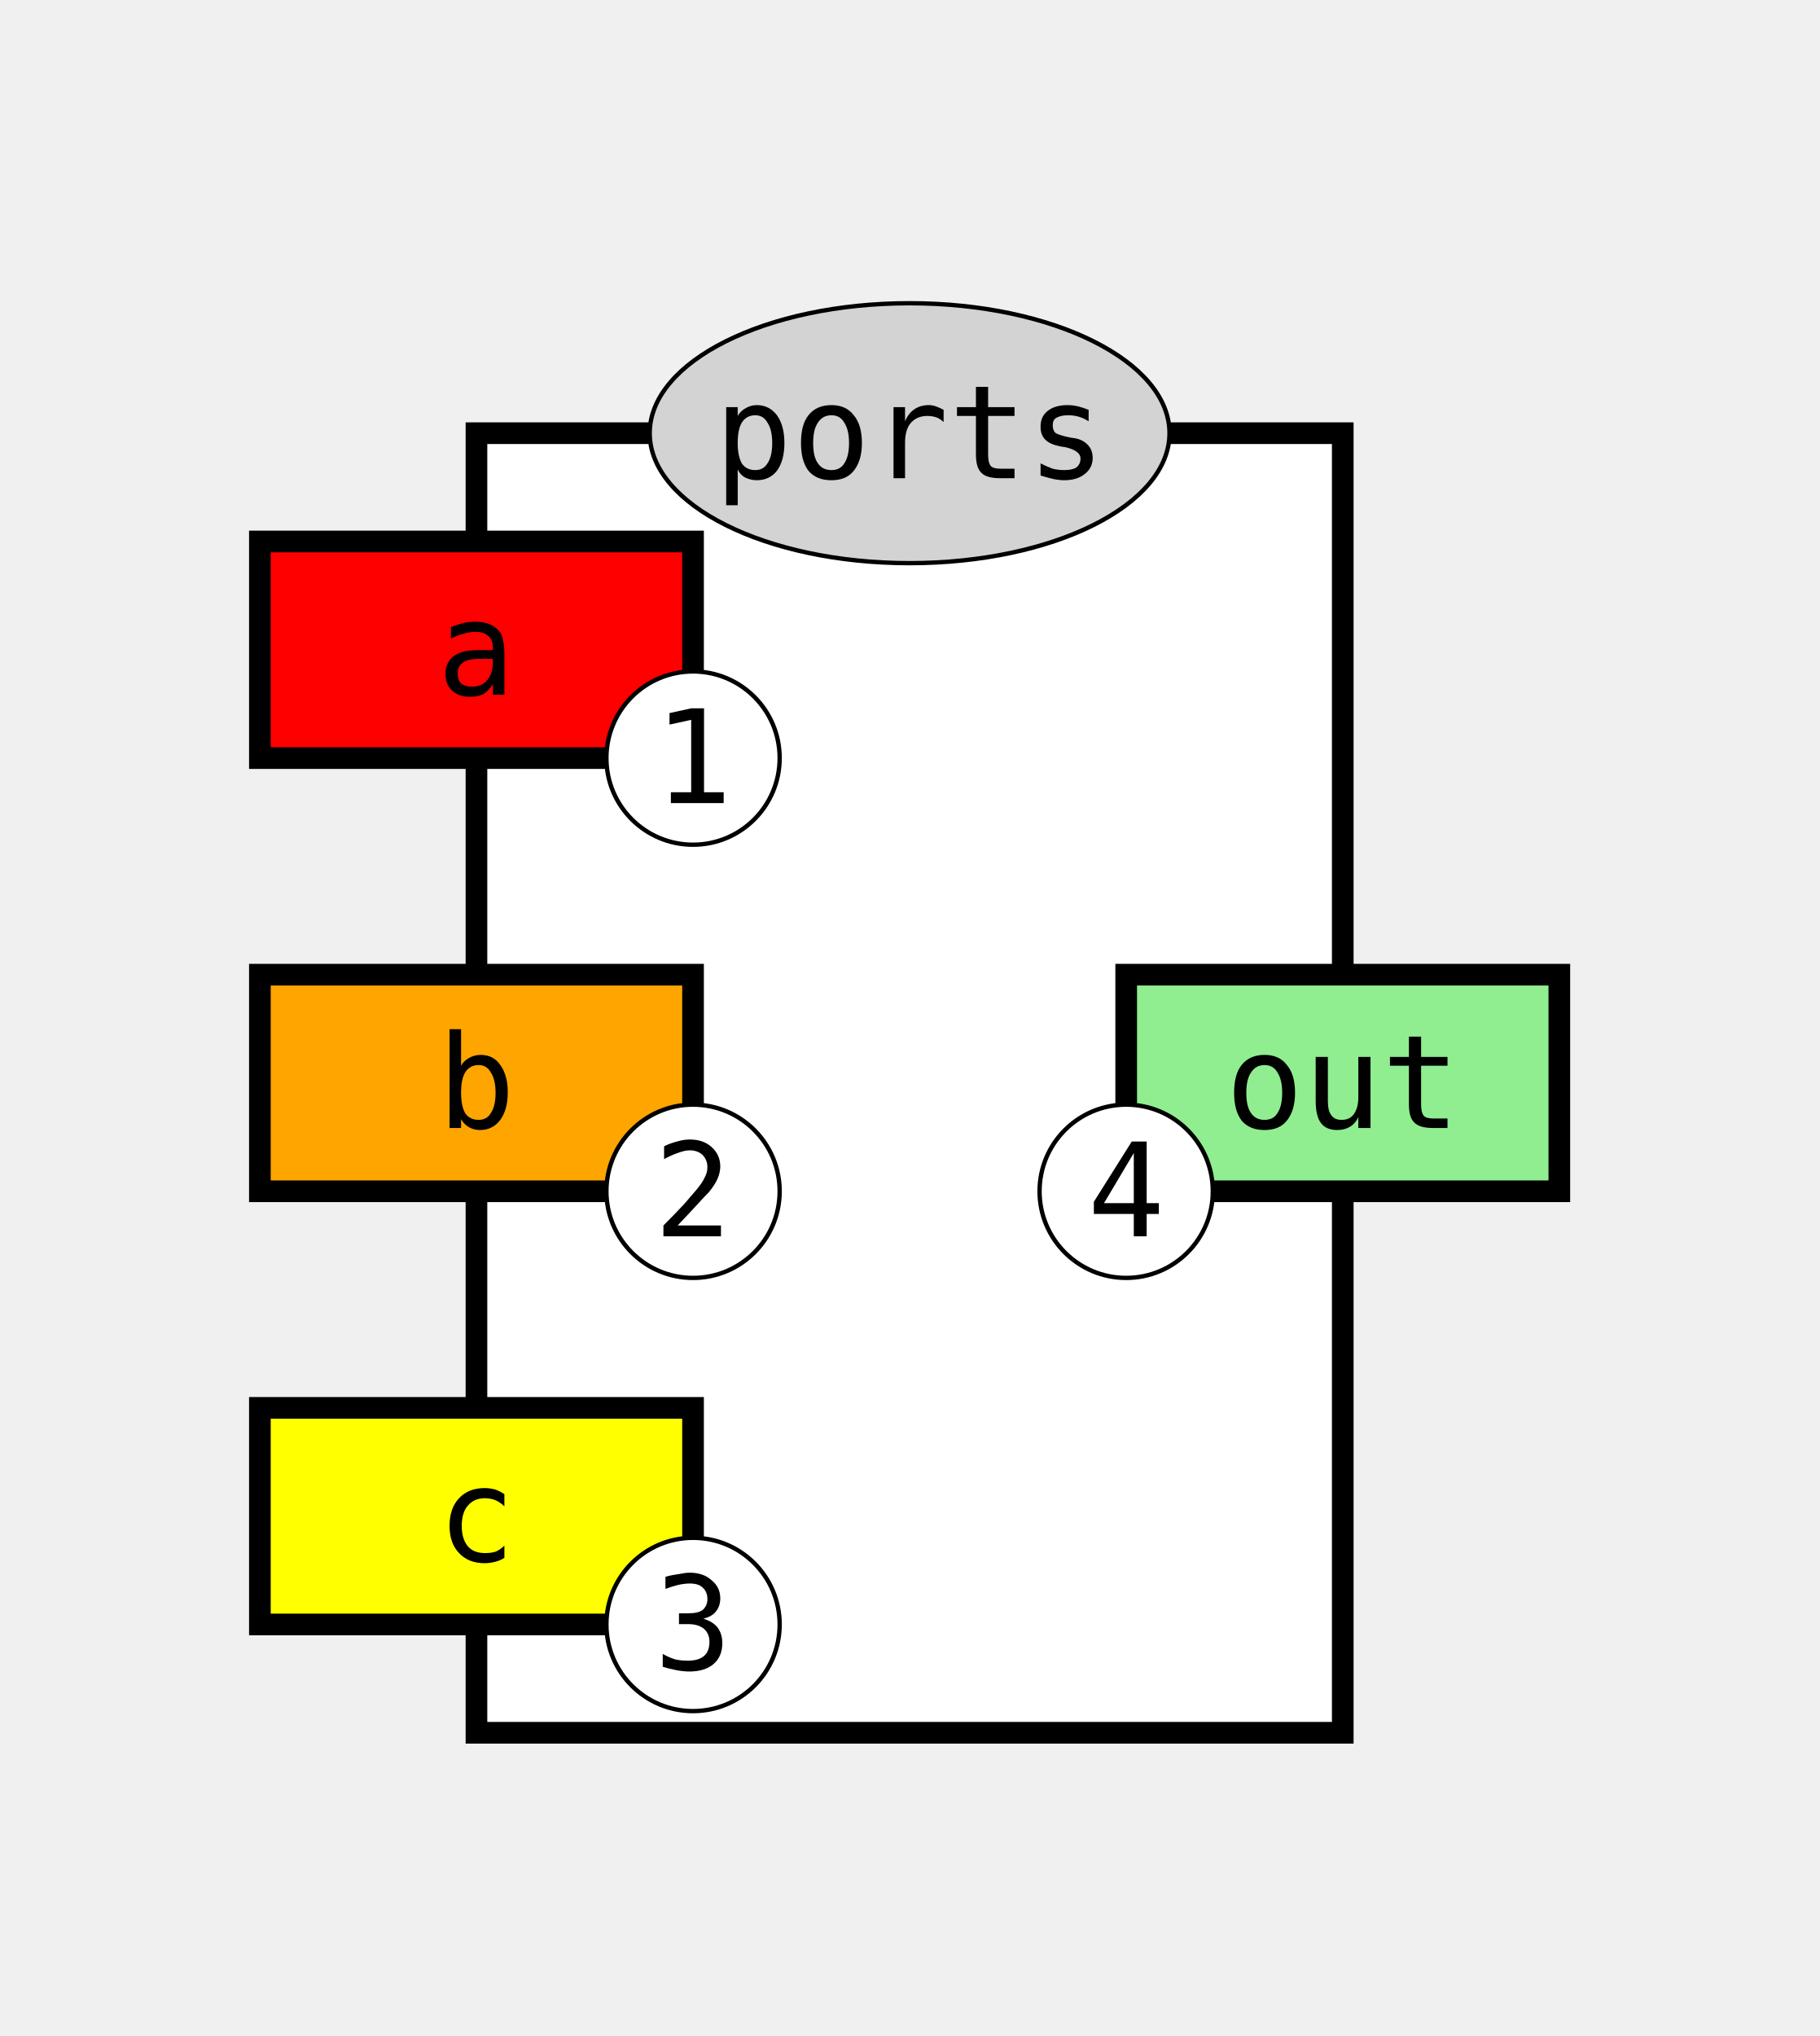
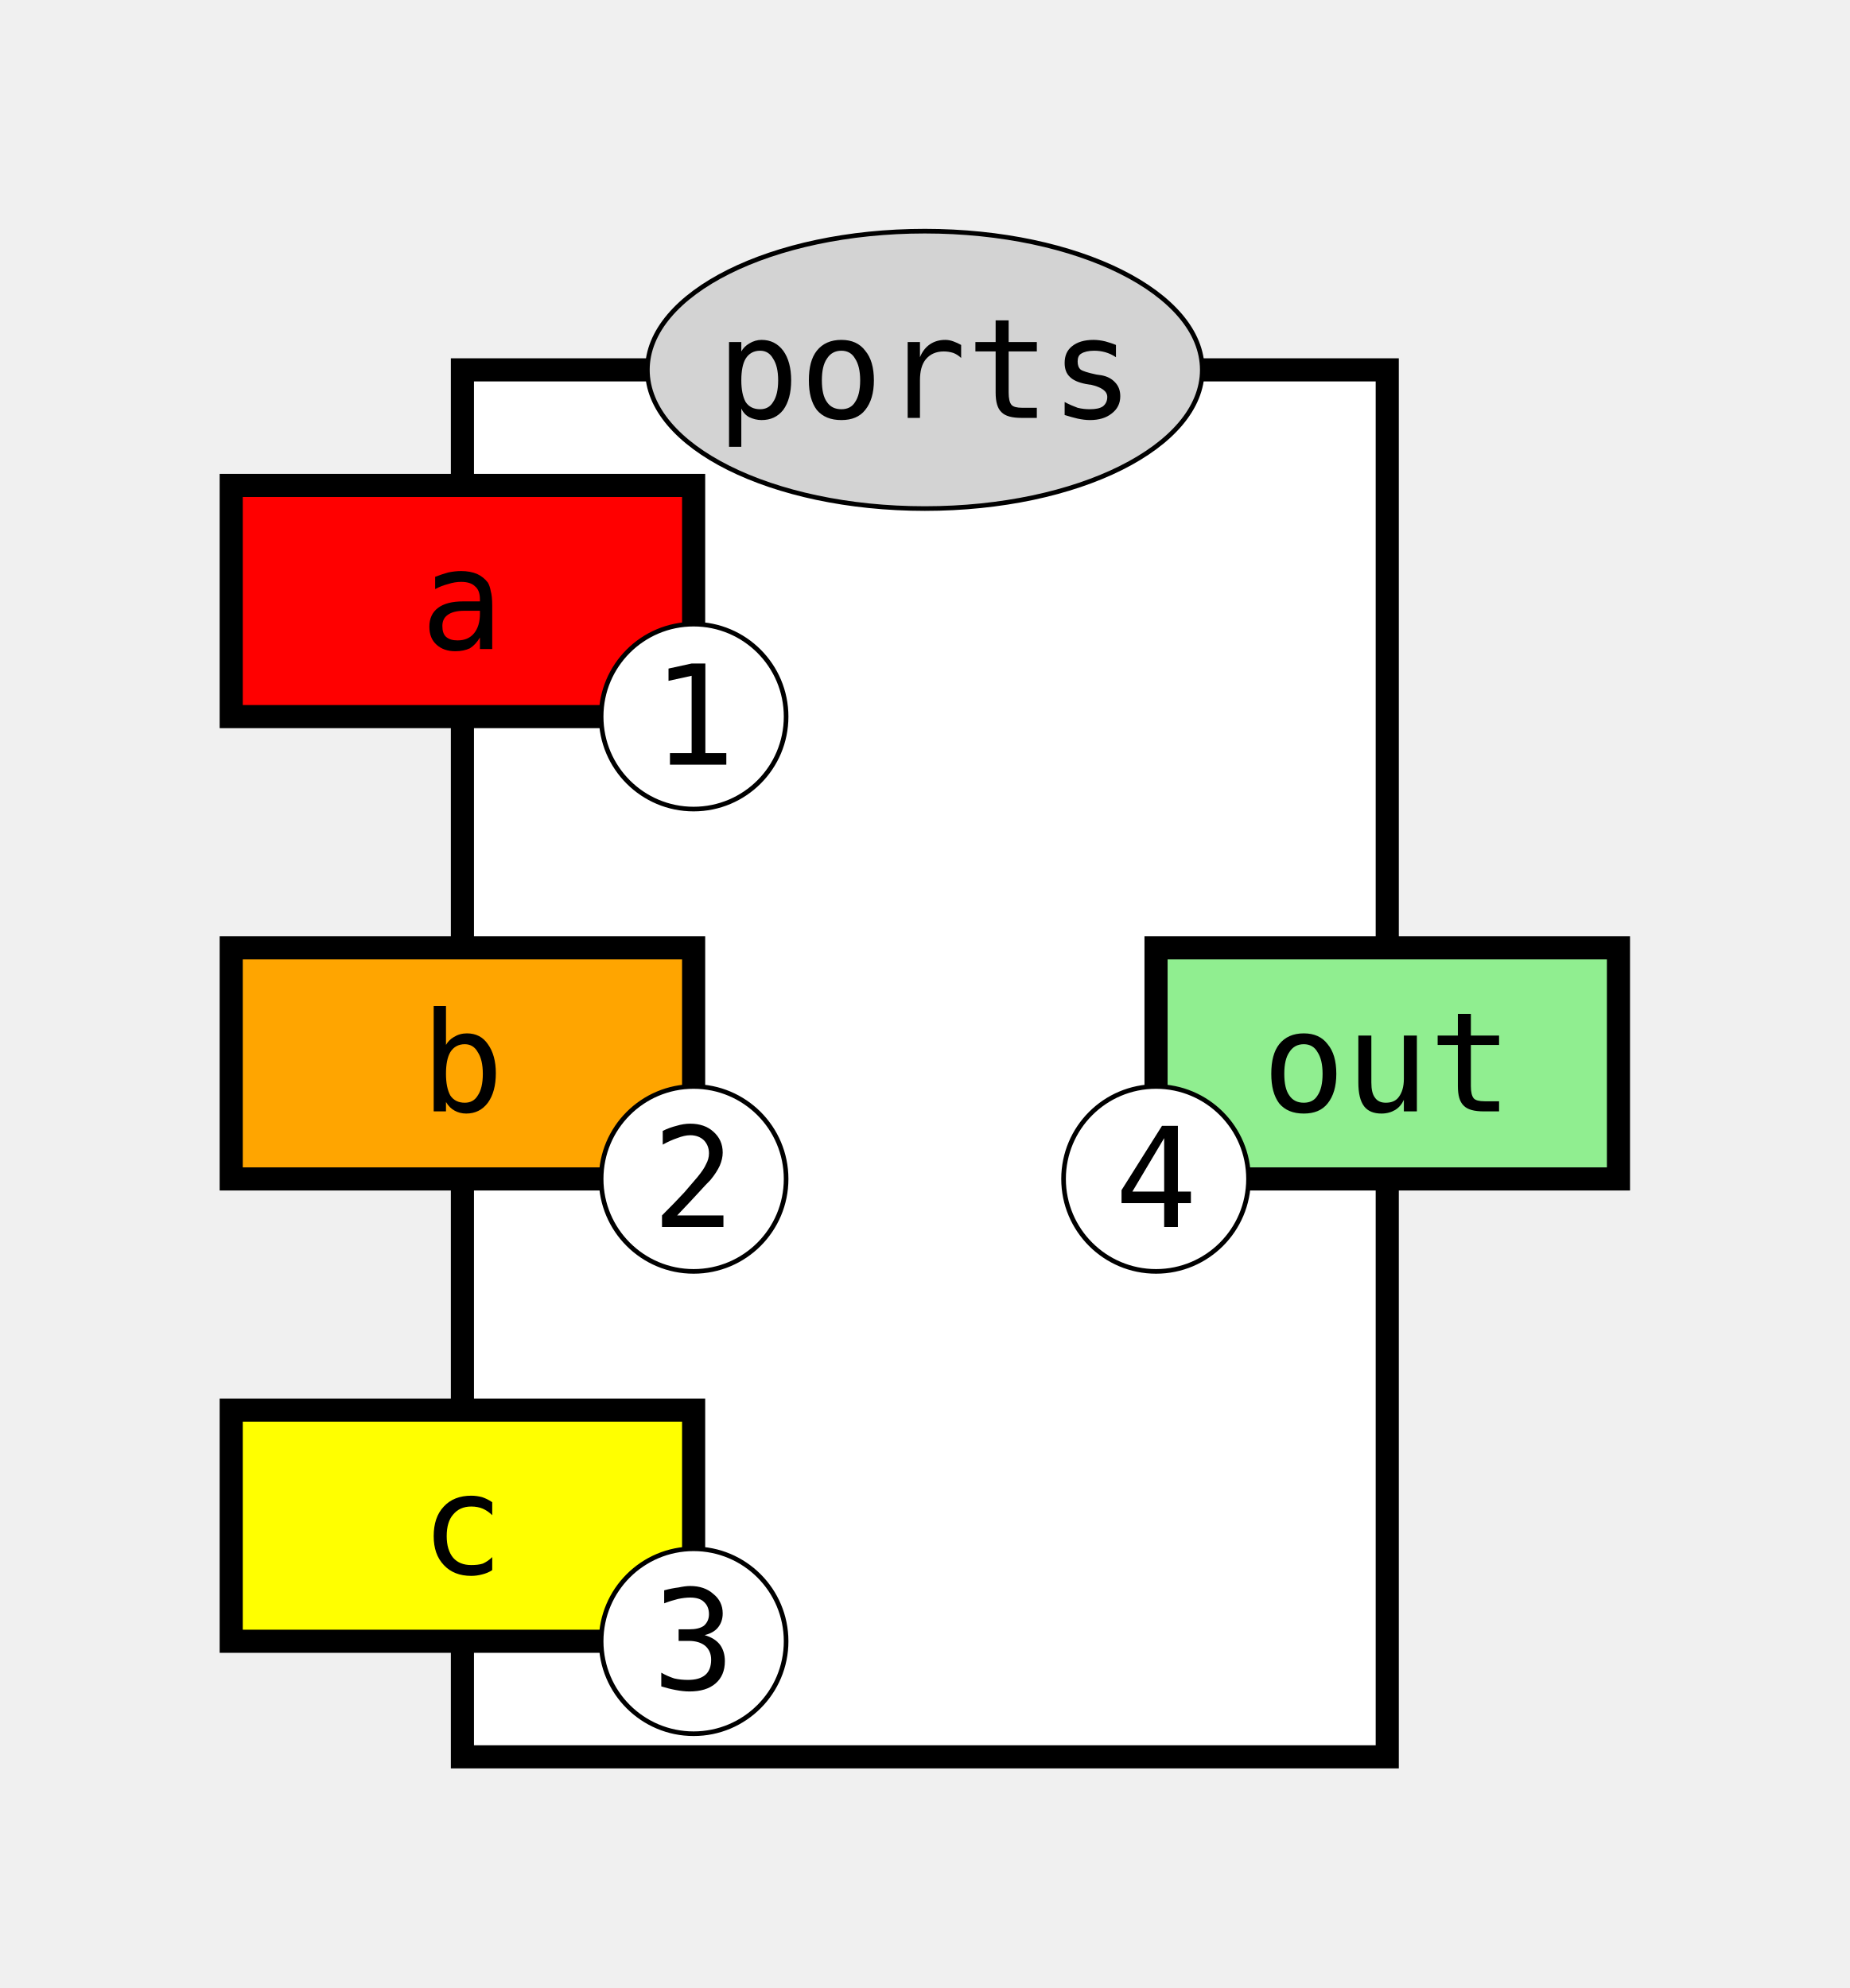
- <svg xmlns="http://www.w3.org/2000/svg" version="1.1" width="42mm" height="47mm" viewBox="-11 -10 42 47">
+ <svg xmlns="http://www.w3.org/2000/svg" version="1.1" width="40mm" height="43mm" viewBox="-10 -8 40 43">
  <style>
    
        * {
            stroke-width: 0.5;
            stroke: black;
            fill: white;
        }
        circle, ellipse { stroke-width: 0.1; }
        text {
            font-family: "Ubuntu Mono", monospace;
            font-size: 3px;
            stroke: none;
            fill: black;
        }
        text.d-tbox {
            dominant-baseline: central;
            text-anchor: middle;
        }
        .grey {fill: lightgrey;}
        text.grey {fill: black;}
        rect.red {fill: red;}
        rect.amber {fill: orange;}
        rect.yellow {fill: yellow;}
        rect.green {fill: lightgreen;}
    
  </style>
  <rect x="0" y="0" width="20" height="30" id="outline" />
  <ellipse cx="10" cy="0" rx="6" ry="3" class="grey" />
  <text x="10" y="0" class="grey d-tbox">ports</text>
  <rect x="-5" y="2.5" width="10" height="5" id="a" class="red" />
  <text x="0" y="5" class="red d-tbox">a</text>
  <circle cx="5" cy="7.5" r="2" />
  <text x="5" y="7.5" class="d-tbox">1</text>
  <rect x="-5" y="12.5" width="10" height="5" id="b" class="amber" />
  <text x="0" y="15" class="amber d-tbox">b</text>
  <circle cx="5" cy="17.5" r="2" />
  <text x="5" y="17.5" class="d-tbox">2</text>
  <rect x="-5" y="22.5" width="10" height="5" id="c" class="yellow" />
  <text x="0" y="25" class="yellow d-tbox">c</text>
  <circle cx="5" cy="27.5" r="2" />
  <text x="5" y="27.5" class="d-tbox">3</text>
  <rect x="15" y="12.5" width="10" height="5" id="d" class="green" />
  <text x="20" y="15" class="green d-tbox">out</text>
  <circle cx="15" cy="17.5" r="2" />
  <text x="15" y="17.5" class="d-tbox">4</text>
</svg>
